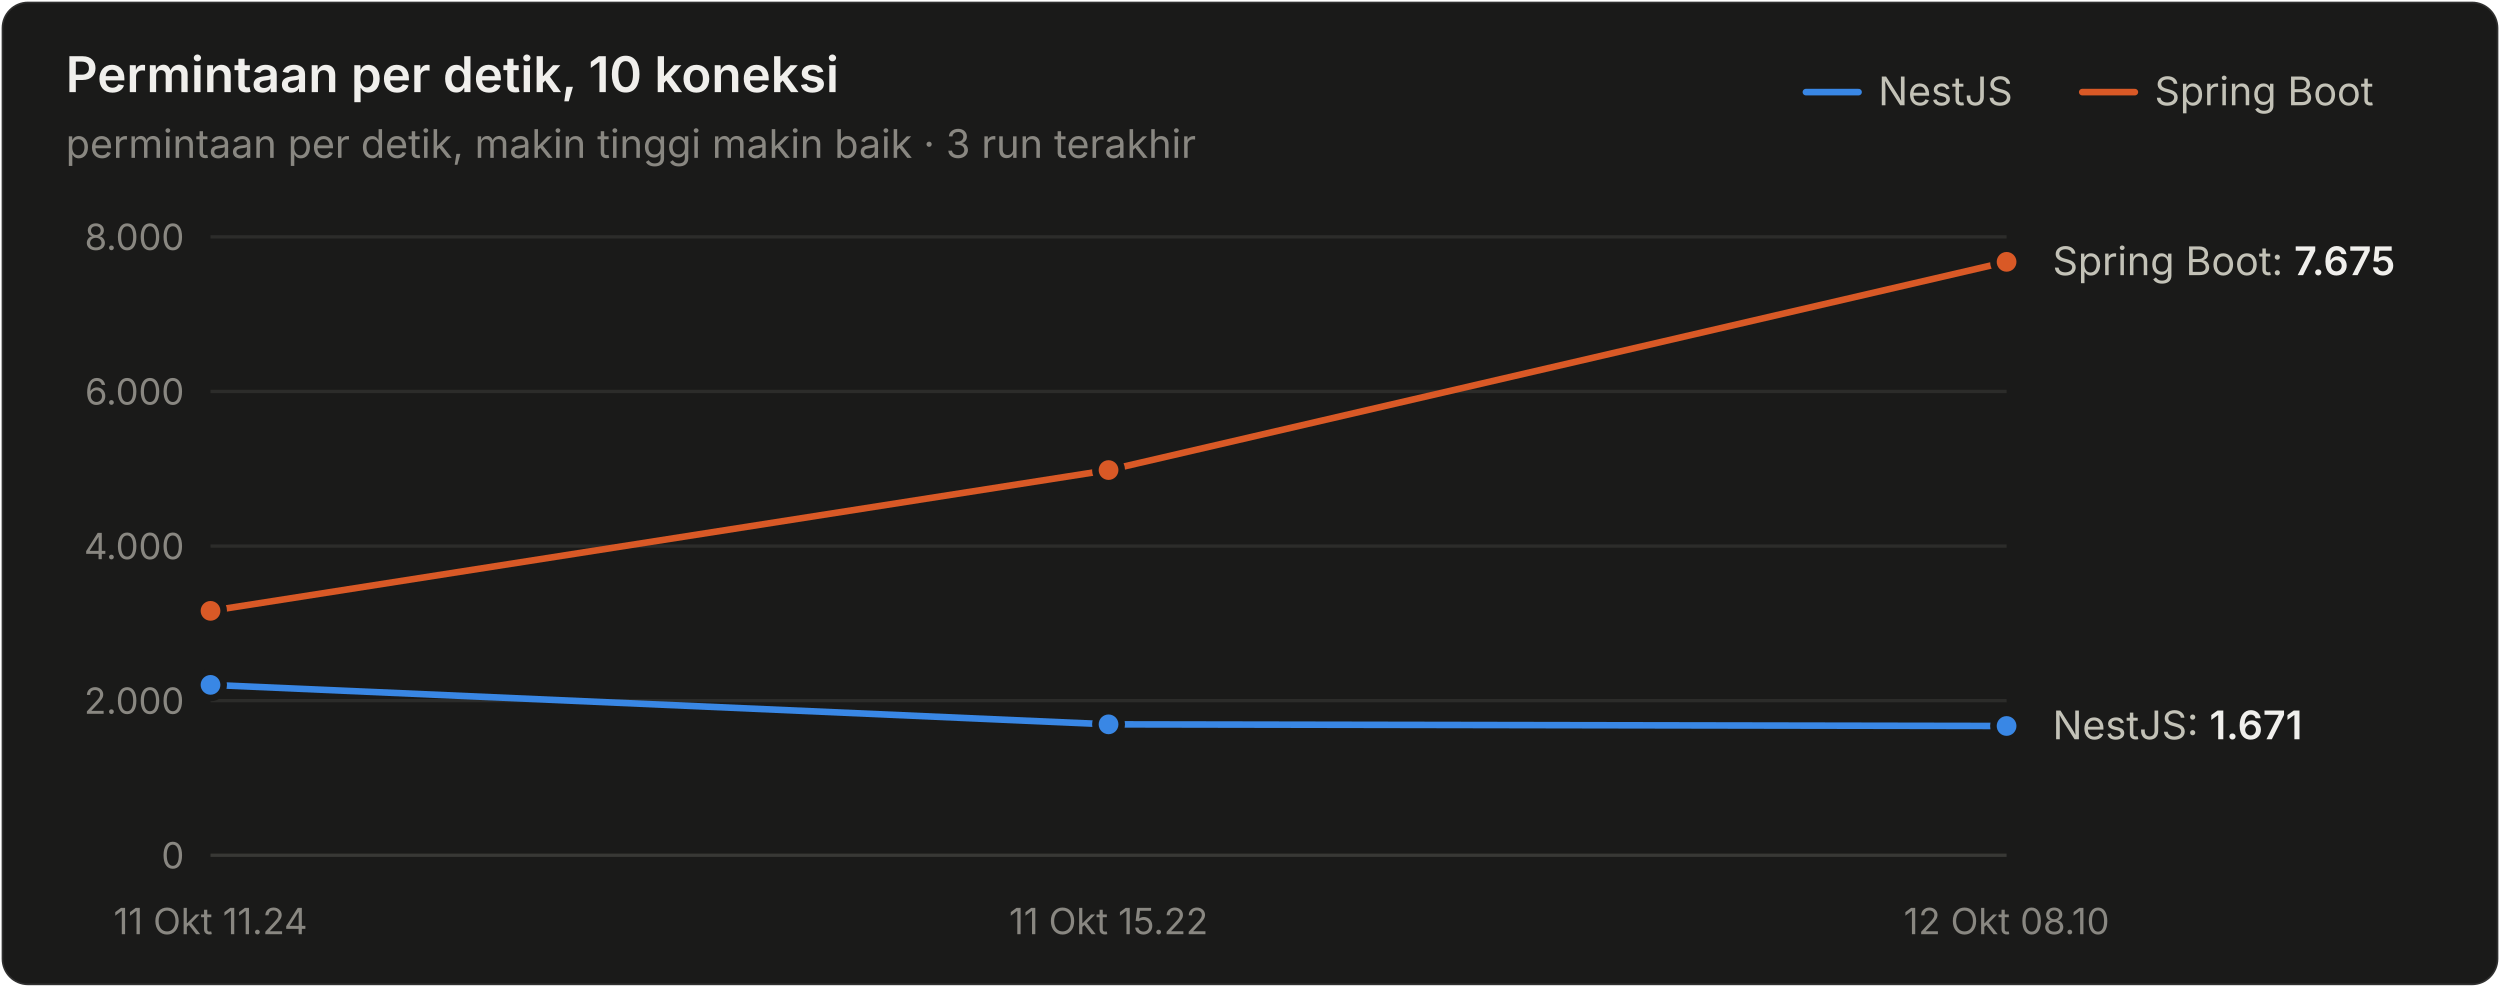
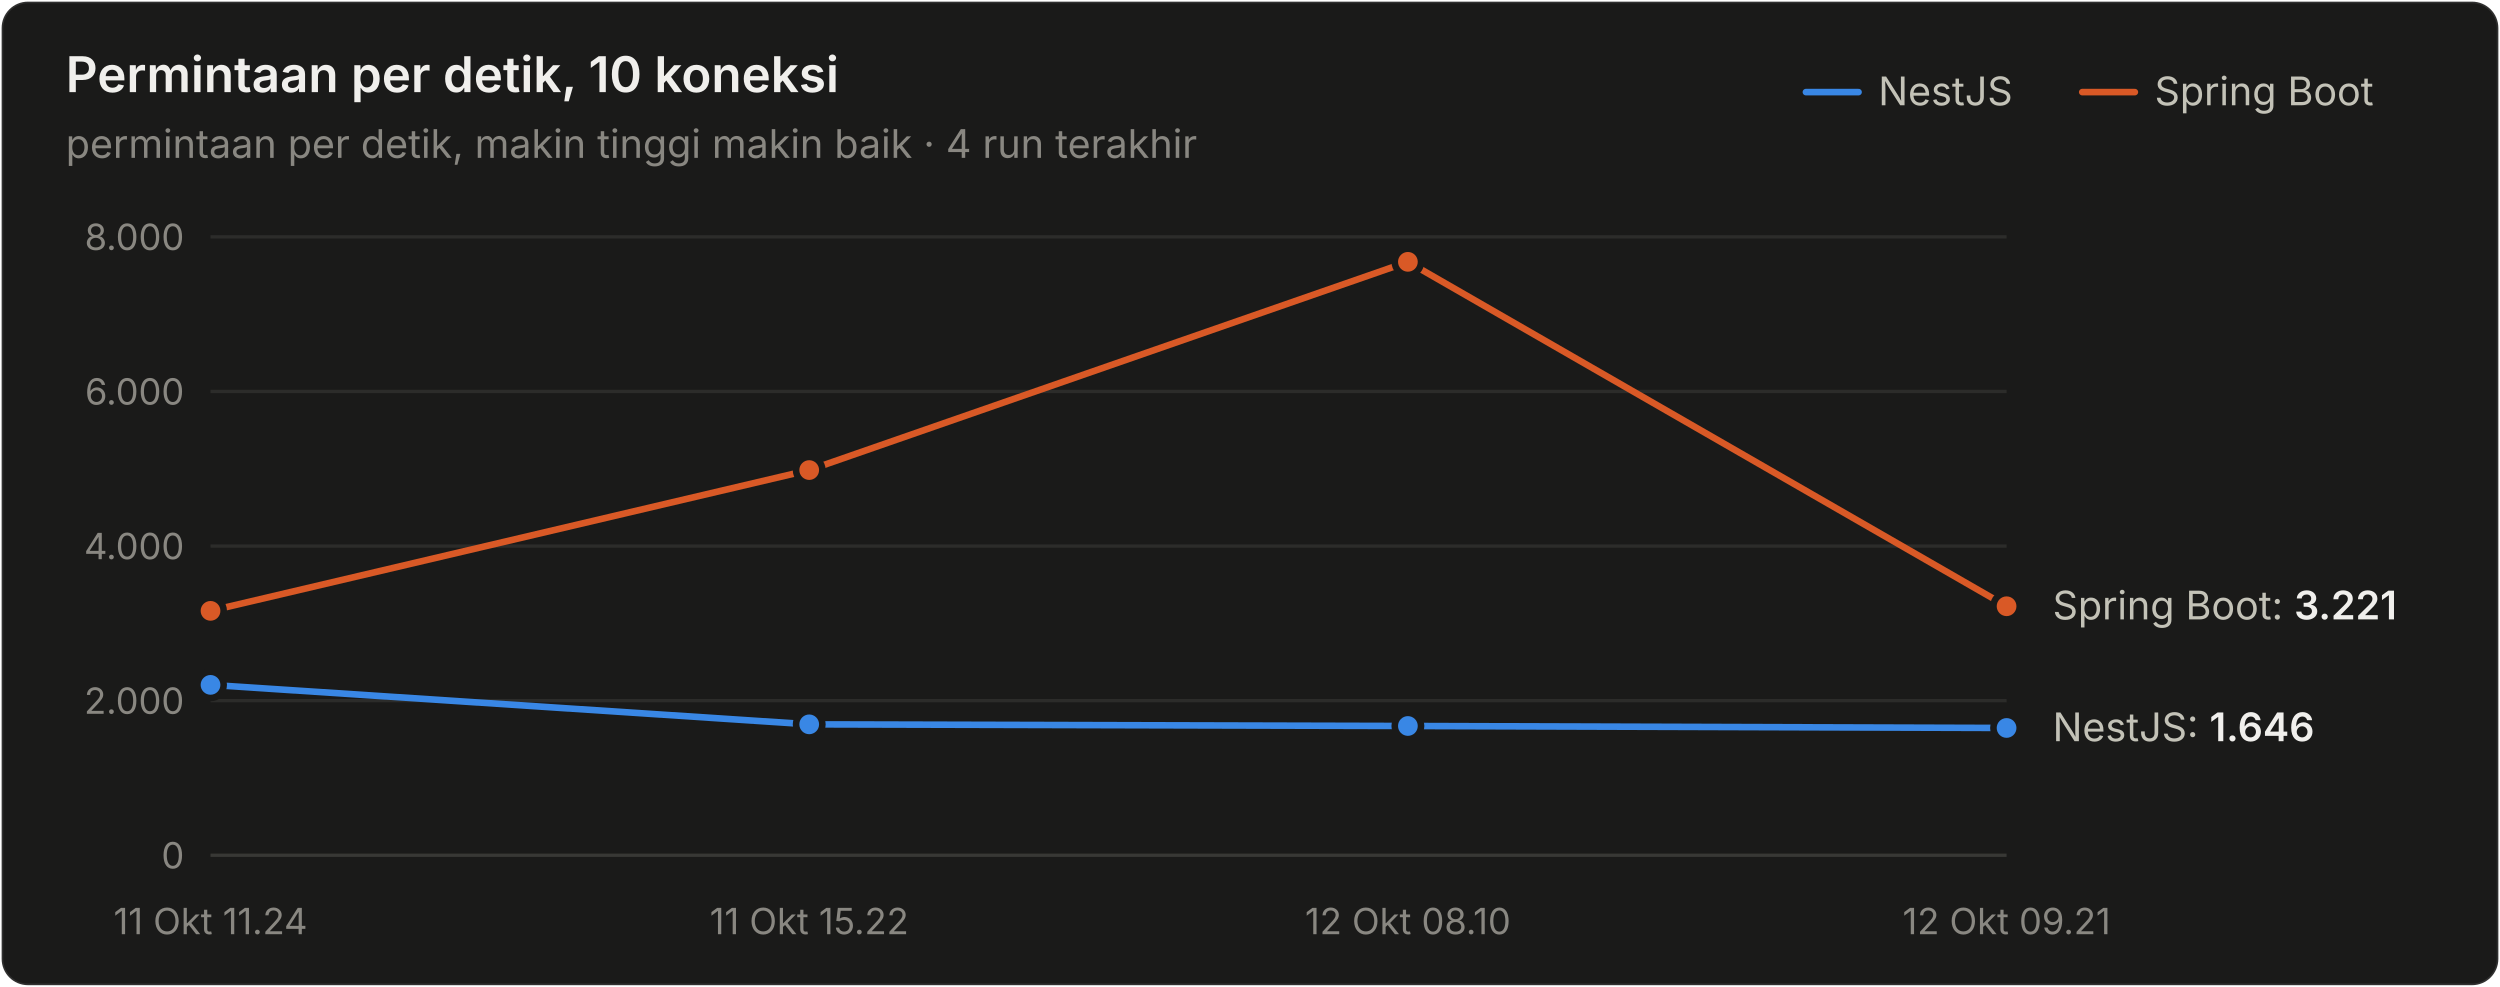
<svg xmlns="http://www.w3.org/2000/svg" width="760" height="300" viewBox="0 0 760 300" role="img" aria-label="Permintaan per detik, 10 koneksi">
  <style>text{font-family:system-ui,-apple-system,"Segoe UI",sans-serif}.angka{font-variant-numeric:tabular-nums}</style>
  <rect x="0.5" y="0.5" width="759" height="299" rx="8" fill="#1a1a19" stroke="rgba(255,255,255,0.10)" />
  <text x="20" y="28" font-size="15" font-weight="600" fill="#f0efec">Permintaan per detik, 10 koneksi</text>
-   <text x="20" y="48" font-size="12" fill="#898781">permintaan per detik, makin tinggi makin baik · 3 run terakhir</text>
+   <text x="20" y="48" font-size="12" fill="#898781">permintaan per detik, makin tinggi makin baik · 4 run terakhir</text>
  <text x="655" y="32" font-size="12" fill="#c3c2b7">Spring Boot</text>
  <line x1="633" y1="28" x2="649" y2="28" stroke="#d95926" stroke-width="2" stroke-linecap="round" />
  <text x="571" y="32" font-size="12" fill="#c3c2b7">NestJS</text>
  <line x1="549" y1="28" x2="565" y2="28" stroke="#3987e5" stroke-width="2" stroke-linecap="round" />
  <line x1="64" y1="260" x2="610" y2="260" stroke="#383835" stroke-width="1" />
  <text class="angka" x="56" y="264" font-size="11" text-anchor="end" fill="#898781">0</text>
  <line x1="64" y1="213" x2="610" y2="213" stroke="#2c2c2a" stroke-width="1" />
  <text class="angka" x="56" y="217" font-size="11" text-anchor="end" fill="#898781">2.000</text>
  <line x1="64" y1="166" x2="610" y2="166" stroke="#2c2c2a" stroke-width="1" />
  <text class="angka" x="56" y="170" font-size="11" text-anchor="end" fill="#898781">4.000</text>
  <line x1="64" y1="119" x2="610" y2="119" stroke="#2c2c2a" stroke-width="1" />
  <text class="angka" x="56" y="123" font-size="11" text-anchor="end" fill="#898781">6.000</text>
  <line x1="64" y1="72" x2="610" y2="72" stroke="#2c2c2a" stroke-width="1" />
  <text class="angka" x="56" y="76" font-size="11" text-anchor="end" fill="#898781">8.000</text>
  <text x="64" y="284" font-size="11" text-anchor="middle" fill="#898781">11 Okt 11.24</text>
-   <text x="337" y="284" font-size="11" text-anchor="middle" fill="#898781">11 Okt 15.22</text>
-   <text x="610" y="284" font-size="11" text-anchor="middle" fill="#898781">12 Okt 08.10</text>
-   <path d="M64.0,208.2 L337.0,220.2 L610.0,220.7" fill="none" stroke="#3987e5" stroke-width="2" stroke-linejoin="round" stroke-linecap="round" />
+   <text x="246" y="284" font-size="11" text-anchor="middle" fill="#898781">11 Okt 15.22</text>
+   <text x="428" y="284" font-size="11" text-anchor="middle" fill="#898781">12 Okt 08.10</text>
+   <text x="610" y="284" font-size="11" text-anchor="middle" fill="#898781">12 Okt 09.21</text>
+   <path d="M64.0,208.2 L246.0,220.2 L428.0,220.7 L610.0,221.3" fill="none" stroke="#3987e5" stroke-width="2" stroke-linejoin="round" stroke-linecap="round" />
  <circle cx="64.0" cy="208.2" r="4" fill="#3987e5" stroke="#1a1a19" stroke-width="2" />
-   <circle cx="337.0" cy="220.2" r="4" fill="#3987e5" stroke="#1a1a19" stroke-width="2" />
-   <circle cx="610.0" cy="220.7" r="4" fill="#3987e5" stroke="#1a1a19" stroke-width="2" />
-   <path d="M64.0,185.7 L337.0,142.9 L610.0,79.6" fill="none" stroke="#d95926" stroke-width="2" stroke-linejoin="round" stroke-linecap="round" />
+   <circle cx="246.0" cy="220.2" r="4" fill="#3987e5" stroke="#1a1a19" stroke-width="2" />
+   <circle cx="428.0" cy="220.7" r="4" fill="#3987e5" stroke="#1a1a19" stroke-width="2" />
+   <circle cx="610.0" cy="221.3" r="4" fill="#3987e5" stroke="#1a1a19" stroke-width="2" />
+   <path d="M64.0,185.7 L246.0,142.9 L428.0,79.6 L610.0,184.3" fill="none" stroke="#d95926" stroke-width="2" stroke-linejoin="round" stroke-linecap="round" />
  <circle cx="64.0" cy="185.7" r="4" fill="#d95926" stroke="#1a1a19" stroke-width="2" />
-   <circle cx="337.0" cy="142.9" r="4" fill="#d95926" stroke="#1a1a19" stroke-width="2" />
-   <circle cx="610.0" cy="79.6" r="4" fill="#d95926" stroke="#1a1a19" stroke-width="2" />
-   <text class="angka" x="624" y="83.638" font-size="12" fill="#c3c2b7">Spring Boot: <tspan fill="#f0efec" font-weight="600">7.675</tspan>
+   <circle cx="246.0" cy="142.9" r="4" fill="#d95926" stroke="#1a1a19" stroke-width="2" />
+   <circle cx="428.0" cy="79.6" r="4" fill="#d95926" stroke="#1a1a19" stroke-width="2" />
+   <circle cx="610.0" cy="184.3" r="4" fill="#d95926" stroke="#1a1a19" stroke-width="2" />
+   <text class="angka" x="624" y="188.306" font-size="12" fill="#c3c2b7">Spring Boot: <tspan fill="#f0efec" font-weight="600">3.221</tspan>
  </text>
-   <text class="angka" x="624" y="224.731" font-size="12" fill="#c3c2b7">NestJS: <tspan fill="#f0efec" font-weight="600">1.671</tspan>
+   <text class="angka" x="624" y="225.319" font-size="12" fill="#c3c2b7">NestJS: <tspan fill="#f0efec" font-weight="600">1.646</tspan>
  </text>
</svg>
